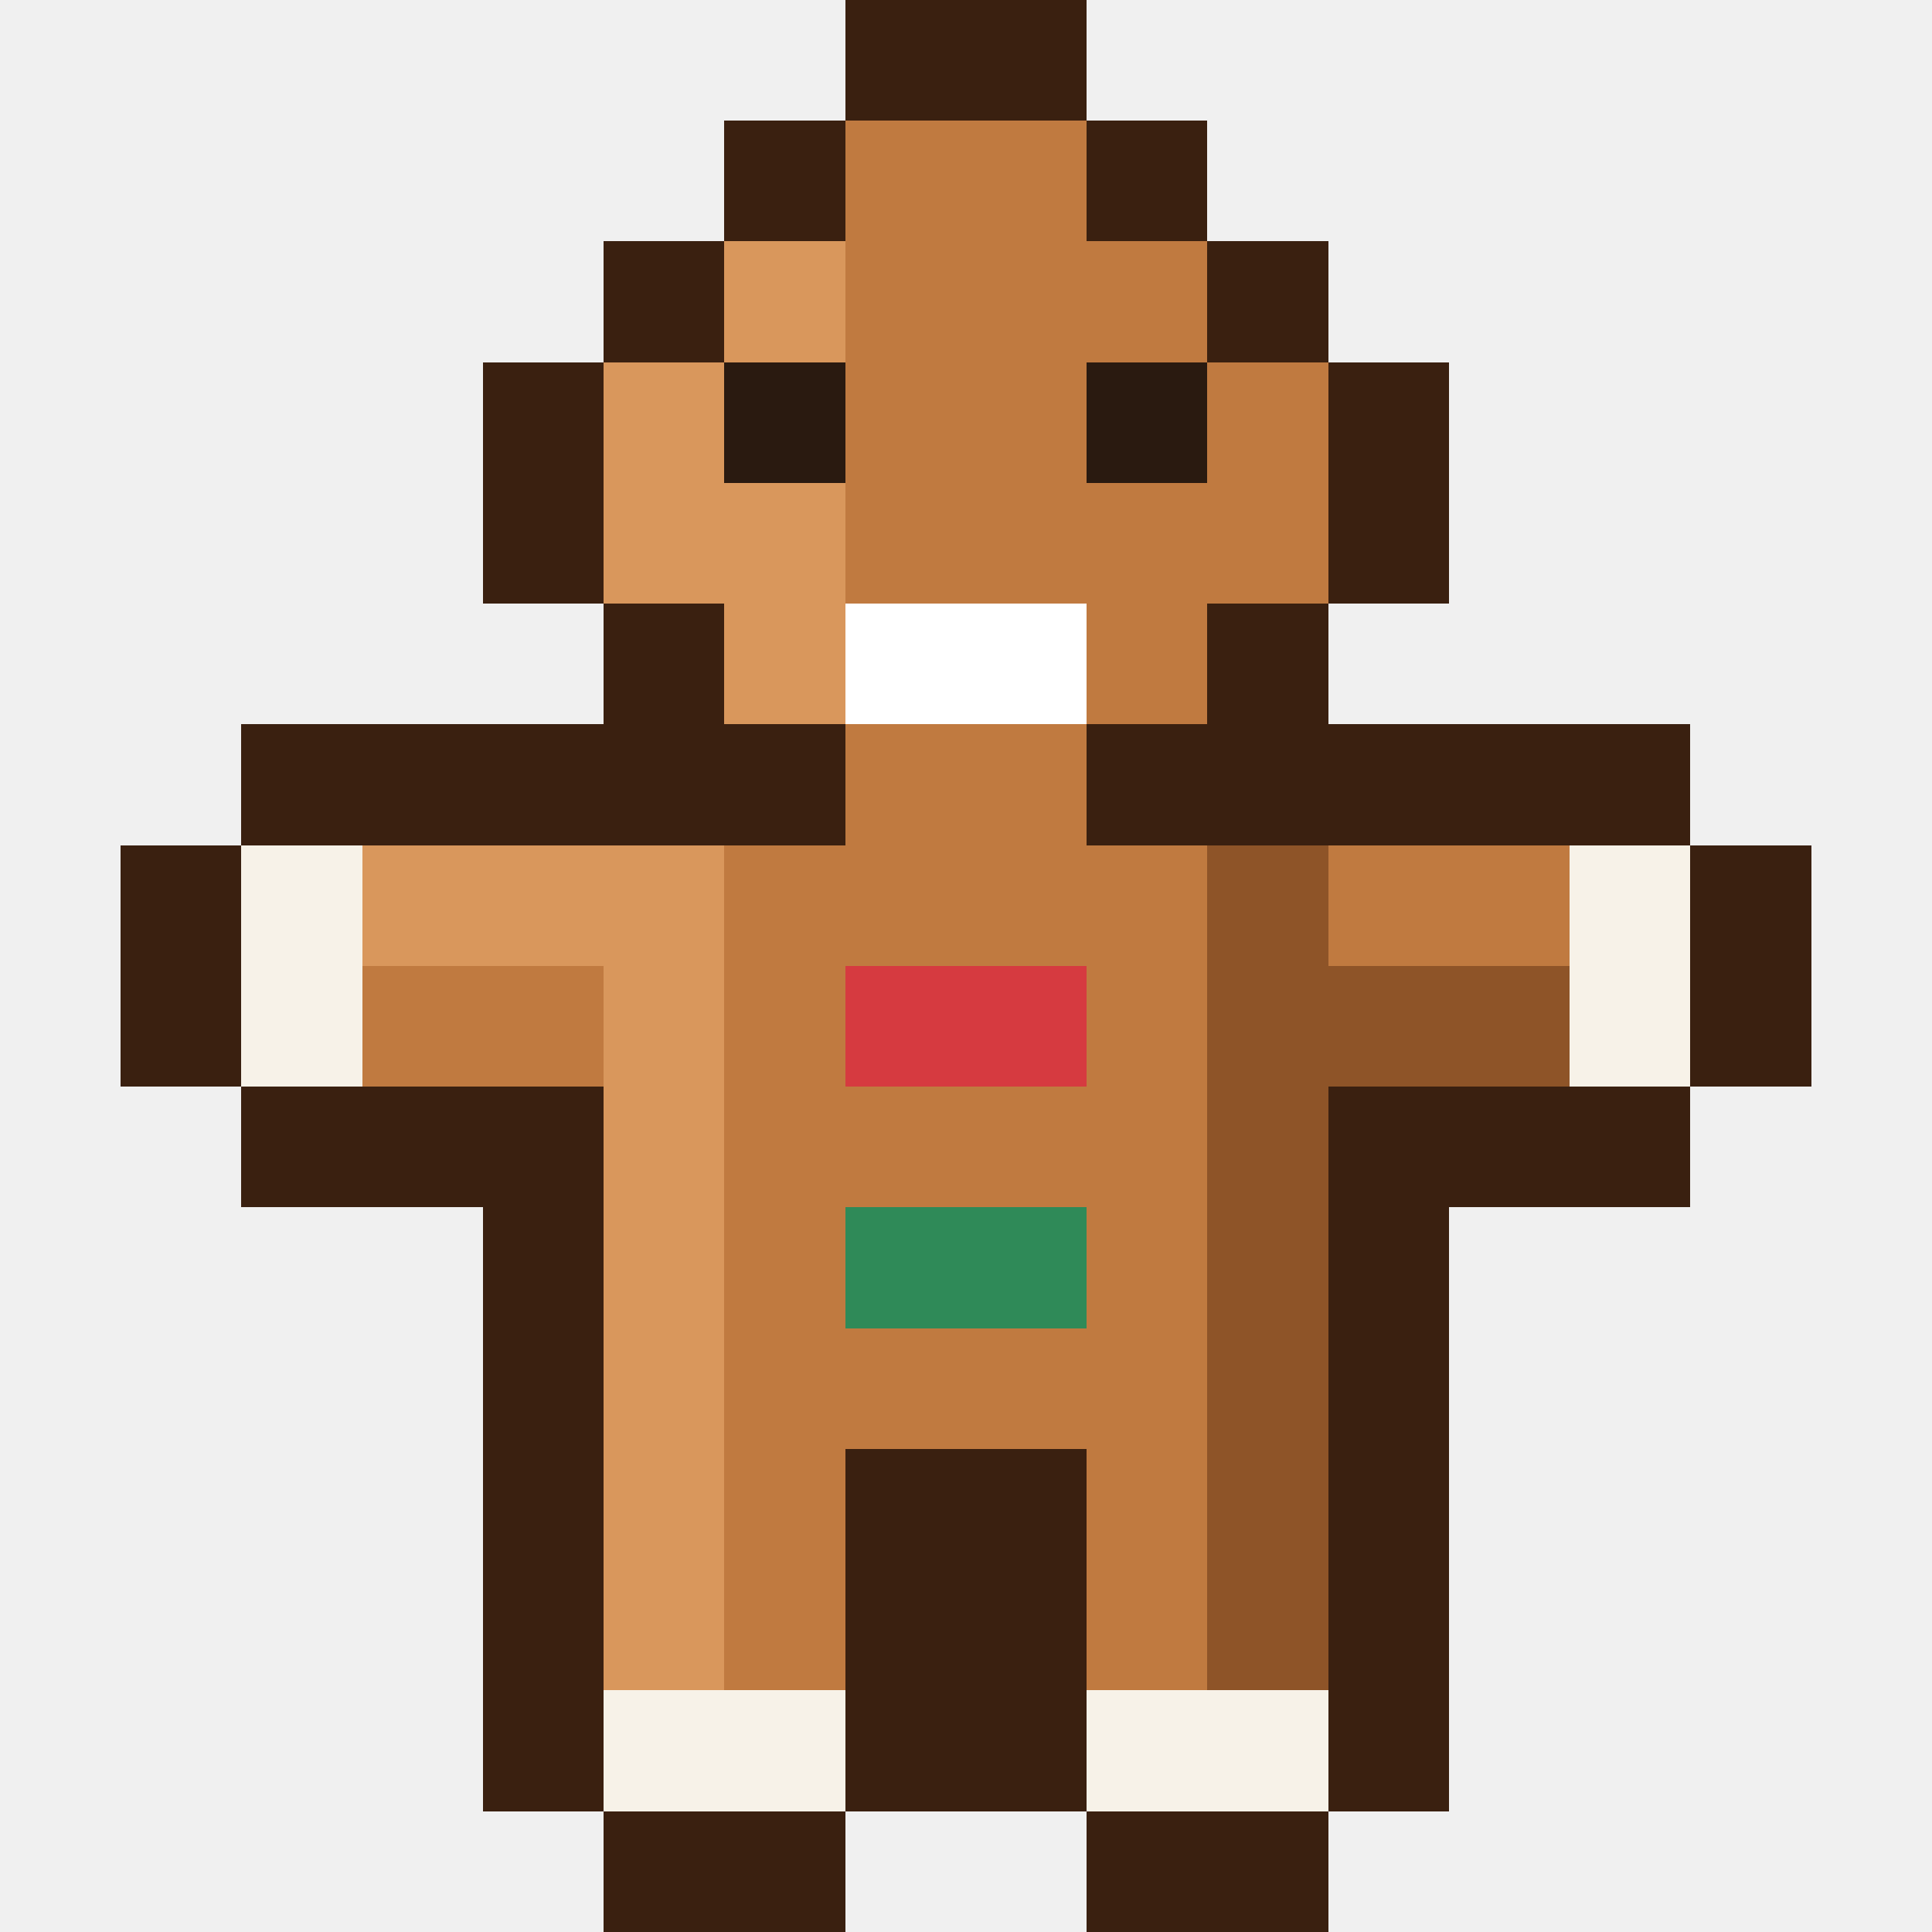
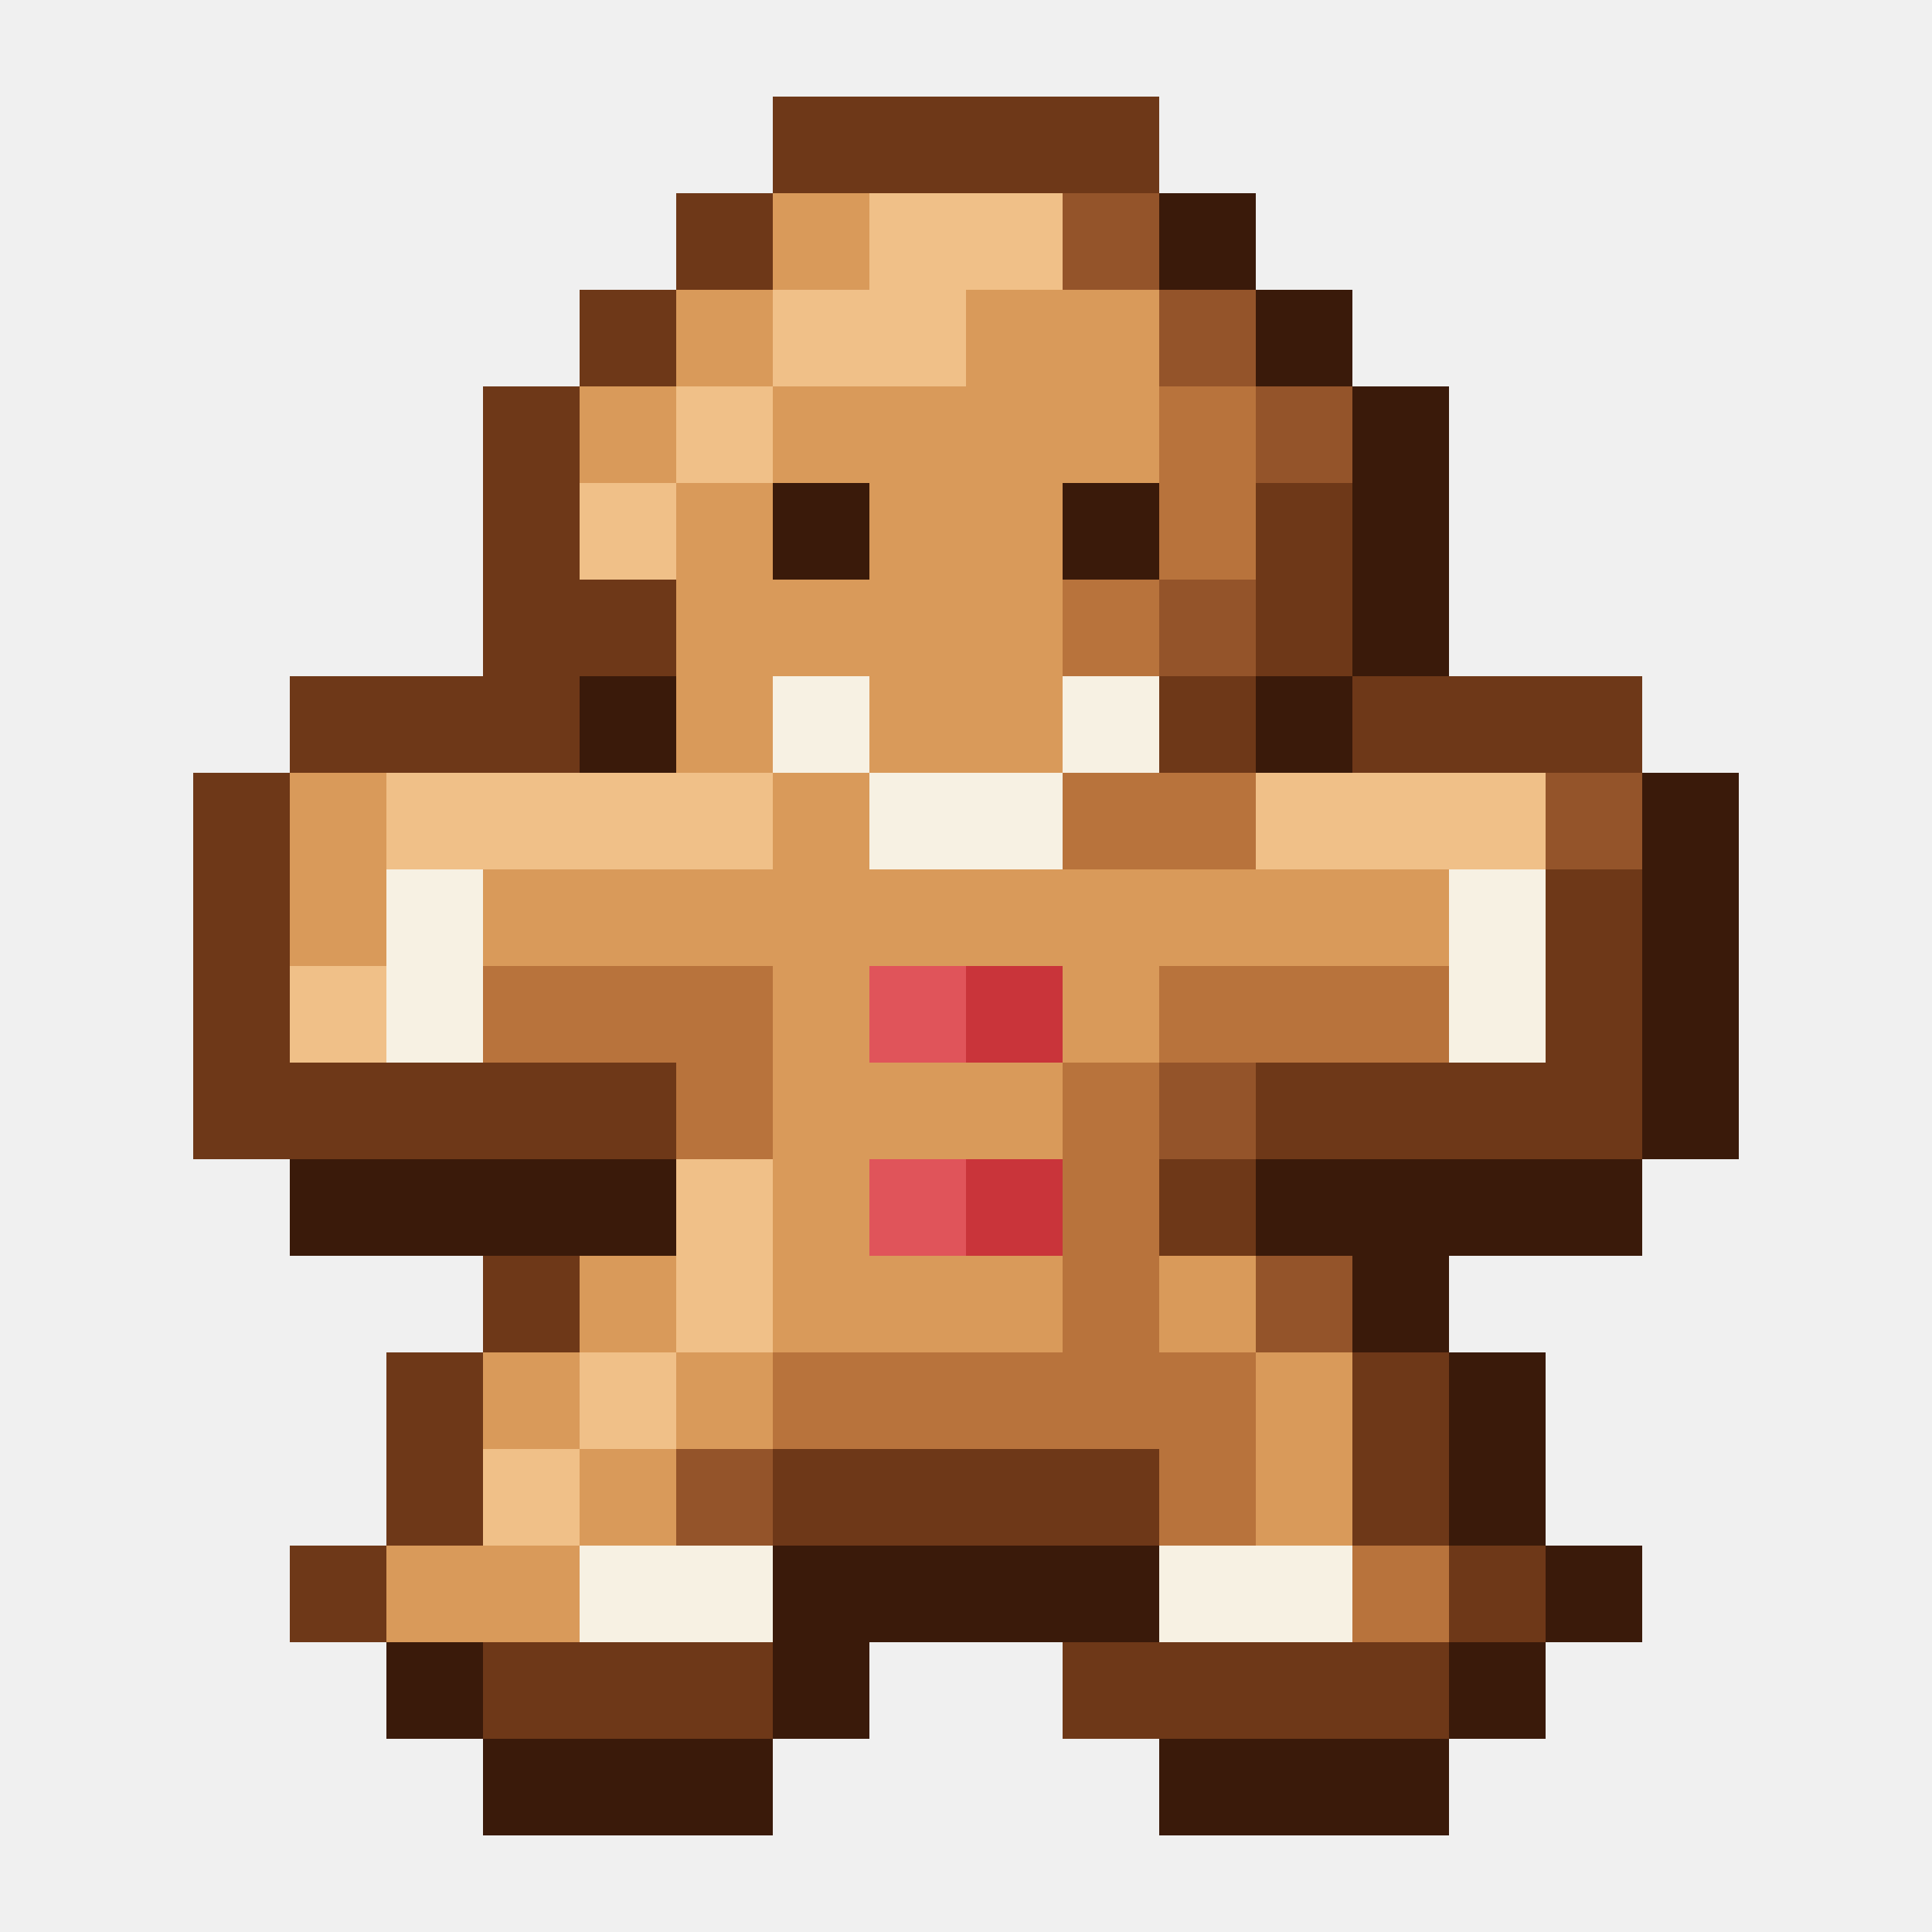
- <svg xmlns="http://www.w3.org/2000/svg" viewBox="0 0 16 16" width="128" height="128" shape-rendering="crispEdges">
-   <rect x="7" y="0" width="2" height="1" fill="#3a2010" />
-   <rect x="6" y="1" width="1" height="1" fill="#3a2010" />
-   <rect x="7" y="1" width="2" height="1" fill="#c07a40" />
-   <rect x="9" y="1" width="1" height="1" fill="#3a2010" />
-   <rect x="5" y="2" width="1" height="1" fill="#3a2010" />
-   <rect x="6" y="2" width="1" height="1" fill="#d9975c" />
-   <rect x="7" y="2" width="3" height="1" fill="#c07a40" />
-   <rect x="10" y="2" width="1" height="1" fill="#3a2010" />
-   <rect x="4" y="3" width="1" height="1" fill="#3a2010" />
-   <rect x="5" y="3" width="1" height="1" fill="#d9975c" />
-   <rect x="6" y="3" width="1" height="1" fill="#2a1a10" />
-   <rect x="7" y="3" width="2" height="1" fill="#c07a40" />
-   <rect x="9" y="3" width="1" height="1" fill="#2a1a10" />
-   <rect x="10" y="3" width="1" height="1" fill="#c07a40" />
-   <rect x="11" y="3" width="1" height="1" fill="#3a2010" />
-   <rect x="4" y="4" width="1" height="1" fill="#3a2010" />
-   <rect x="5" y="4" width="2" height="1" fill="#d9975c" />
-   <rect x="7" y="4" width="4" height="1" fill="#c07a40" />
-   <rect x="11" y="4" width="1" height="1" fill="#3a2010" />
-   <rect x="5" y="5" width="1" height="1" fill="#3a2010" />
-   <rect x="6" y="5" width="1" height="1" fill="#d9975c" />
-   <rect x="7" y="5" width="2" height="1" fill="#ffffff" />
-   <rect x="9" y="5" width="1" height="1" fill="#c07a40" />
-   <rect x="10" y="5" width="1" height="1" fill="#3a2010" />
-   <rect x="2" y="6" width="5" height="1" fill="#3a2010" />
-   <rect x="7" y="6" width="2" height="1" fill="#c07a40" />
-   <rect x="9" y="6" width="5" height="1" fill="#3a2010" />
-   <rect x="1" y="7" width="1" height="1" fill="#3a2010" />
-   <rect x="2" y="7" width="1" height="1" fill="#f7f2e8" />
-   <rect x="3" y="7" width="3" height="1" fill="#d9975c" />
-   <rect x="6" y="7" width="4" height="1" fill="#c07a40" />
-   <rect x="10" y="7" width="1" height="1" fill="#8e5428" />
-   <rect x="11" y="7" width="2" height="1" fill="#c07a40" />
-   <rect x="13" y="7" width="1" height="1" fill="#f7f2e8" />
-   <rect x="14" y="7" width="1" height="1" fill="#3a2010" />
-   <rect x="1" y="8" width="1" height="1" fill="#3a2010" />
-   <rect x="2" y="8" width="1" height="1" fill="#f7f2e8" />
-   <rect x="3" y="8" width="2" height="1" fill="#c07a40" />
-   <rect x="5" y="8" width="1" height="1" fill="#d9975c" />
-   <rect x="6" y="8" width="1" height="1" fill="#c07a40" />
-   <rect x="7" y="8" width="2" height="1" fill="#d63a40" />
-   <rect x="9" y="8" width="1" height="1" fill="#c07a40" />
-   <rect x="10" y="8" width="3" height="1" fill="#8e5428" />
-   <rect x="13" y="8" width="1" height="1" fill="#f7f2e8" />
-   <rect x="14" y="8" width="1" height="1" fill="#3a2010" />
-   <rect x="2" y="9" width="3" height="1" fill="#3a2010" />
-   <rect x="5" y="9" width="1" height="1" fill="#d9975c" />
-   <rect x="6" y="9" width="4" height="1" fill="#c07a40" />
-   <rect x="10" y="9" width="1" height="1" fill="#8e5428" />
-   <rect x="11" y="9" width="3" height="1" fill="#3a2010" />
-   <rect x="4" y="10" width="1" height="1" fill="#3a2010" />
-   <rect x="5" y="10" width="1" height="1" fill="#d9975c" />
-   <rect x="6" y="10" width="1" height="1" fill="#c07a40" />
-   <rect x="7" y="10" width="2" height="1" fill="#2f8a58" />
-   <rect x="9" y="10" width="1" height="1" fill="#c07a40" />
-   <rect x="10" y="10" width="1" height="1" fill="#8e5428" />
-   <rect x="11" y="10" width="1" height="1" fill="#3a2010" />
-   <rect x="4" y="11" width="1" height="1" fill="#3a2010" />
-   <rect x="5" y="11" width="1" height="1" fill="#d9975c" />
-   <rect x="6" y="11" width="4" height="1" fill="#c07a40" />
-   <rect x="10" y="11" width="1" height="1" fill="#8e5428" />
-   <rect x="11" y="11" width="1" height="1" fill="#3a2010" />
-   <rect x="4" y="12" width="1" height="1" fill="#3a2010" />
-   <rect x="5" y="12" width="1" height="1" fill="#d9975c" />
-   <rect x="6" y="12" width="1" height="1" fill="#c07a40" />
-   <rect x="7" y="12" width="2" height="1" fill="#3a2010" />
-   <rect x="9" y="12" width="1" height="1" fill="#c07a40" />
-   <rect x="10" y="12" width="1" height="1" fill="#8e5428" />
-   <rect x="11" y="12" width="1" height="1" fill="#3a2010" />
-   <rect x="4" y="13" width="1" height="1" fill="#3a2010" />
-   <rect x="5" y="13" width="1" height="1" fill="#d9975c" />
-   <rect x="6" y="13" width="1" height="1" fill="#c07a40" />
-   <rect x="7" y="13" width="2" height="1" fill="#3a2010" />
-   <rect x="9" y="13" width="1" height="1" fill="#c07a40" />
-   <rect x="10" y="13" width="1" height="1" fill="#8e5428" />
-   <rect x="11" y="13" width="1" height="1" fill="#3a2010" />
-   <rect x="4" y="14" width="1" height="1" fill="#3a2010" />
-   <rect x="5" y="14" width="2" height="1" fill="#f7f2e8" />
-   <rect x="7" y="14" width="2" height="1" fill="#3a2010" />
-   <rect x="9" y="14" width="2" height="1" fill="#f7f2e8" />
-   <rect x="11" y="14" width="1" height="1" fill="#3a2010" />
-   <rect x="5" y="15" width="2" height="1" fill="#3a2010" />
-   <rect x="9" y="15" width="2" height="1" fill="#3a2010" />
+ <svg xmlns="http://www.w3.org/2000/svg" viewBox="0 0 20 20" width="80" height="80" shape-rendering="crispEdges">
+   <rect x="8" y="1" width="4" height="1" fill="#6e3818" />
+   <rect x="7" y="2" width="1" height="1" fill="#6e3818" />
+   <rect x="8" y="2" width="1" height="1" fill="#d99a5a" />
+   <rect x="9" y="2" width="2" height="1" fill="#f0c088" />
+   <rect x="11" y="2" width="1" height="1" fill="#94542a" />
+   <rect x="12" y="2" width="1" height="1" fill="#3a1a0a" />
+   <rect x="6" y="3" width="1" height="1" fill="#6e3818" />
+   <rect x="7" y="3" width="1" height="1" fill="#d99a5a" />
+   <rect x="8" y="3" width="2" height="1" fill="#f0c088" />
+   <rect x="10" y="3" width="2" height="1" fill="#d99a5a" />
+   <rect x="12" y="3" width="1" height="1" fill="#94542a" />
+   <rect x="13" y="3" width="1" height="1" fill="#3a1a0a" />
+   <rect x="5" y="4" width="1" height="2" fill="#6e3818" />
+   <rect x="6" y="4" width="1" height="1" fill="#d99a5a" />
+   <rect x="7" y="4" width="1" height="1" fill="#f0c088" />
+   <rect x="8" y="4" width="4" height="1" fill="#d99a5a" />
+   <rect x="12" y="4" width="1" height="2" fill="#b8733c" />
+   <rect x="13" y="4" width="1" height="1" fill="#94542a" />
+   <rect x="14" y="4" width="1" height="3" fill="#3a1a0a" />
+   <rect x="6" y="5" width="1" height="1" fill="#f0c088" />
+   <rect x="7" y="5" width="1" height="1" fill="#d99a5a" />
+   <rect x="8" y="5" width="1" height="1" fill="#3a1a0a" />
+   <rect x="9" y="5" width="2" height="1" fill="#d99a5a" />
+   <rect x="11" y="5" width="1" height="1" fill="#3a1a0a" />
+   <rect x="13" y="5" width="1" height="2" fill="#6e3818" />
+   <rect x="5" y="6" width="2" height="1" fill="#6e3818" />
+   <rect x="7" y="6" width="4" height="1" fill="#d99a5a" />
+   <rect x="11" y="6" width="1" height="1" fill="#b8733c" />
+   <rect x="12" y="6" width="1" height="1" fill="#94542a" />
+   <rect x="3" y="7" width="3" height="1" fill="#6e3818" />
+   <rect x="6" y="7" width="1" height="1" fill="#3a1a0a" />
+   <rect x="7" y="7" width="1" height="1" fill="#d99a5a" />
+   <rect x="8" y="7" width="1" height="1" fill="#f7f1e3" />
+   <rect x="9" y="7" width="2" height="1" fill="#d99a5a" />
+   <rect x="11" y="7" width="1" height="1" fill="#f7f1e3" />
+   <rect x="12" y="7" width="1" height="1" fill="#6e3818" />
+   <rect x="13" y="7" width="1" height="1" fill="#3a1a0a" />
+   <rect x="14" y="7" width="3" height="1" fill="#6e3818" />
+   <rect x="2" y="8" width="1" height="3" fill="#6e3818" />
+   <rect x="3" y="8" width="1" height="2" fill="#d99a5a" />
+   <rect x="4" y="8" width="4" height="1" fill="#f0c088" />
+   <rect x="8" y="8" width="1" height="1" fill="#d99a5a" />
+   <rect x="9" y="8" width="2" height="1" fill="#f7f1e3" />
+   <rect x="11" y="8" width="2" height="1" fill="#b8733c" />
+   <rect x="13" y="8" width="3" height="1" fill="#f0c088" />
+   <rect x="16" y="8" width="1" height="1" fill="#94542a" />
+   <rect x="17" y="8" width="1" height="4" fill="#3a1a0a" />
+   <rect x="4" y="9" width="1" height="2" fill="#f7f1e3" />
+   <rect x="5" y="9" width="10" height="1" fill="#d99a5a" />
+   <rect x="15" y="9" width="1" height="2" fill="#f7f1e3" />
+   <rect x="16" y="9" width="1" height="2" fill="#6e3818" />
+   <rect x="3" y="10" width="1" height="1" fill="#f0c088" />
+   <rect x="5" y="10" width="3" height="1" fill="#b8733c" />
+   <rect x="8" y="10" width="1" height="1" fill="#d99a5a" />
+   <rect x="9" y="10" width="1" height="1" fill="#e0545a" />
+   <rect x="10" y="10" width="1" height="1" fill="#c9343a" />
+   <rect x="11" y="10" width="1" height="1" fill="#d99a5a" />
+   <rect x="12" y="10" width="3" height="1" fill="#b8733c" />
+   <rect x="2" y="11" width="5" height="1" fill="#6e3818" />
+   <rect x="7" y="11" width="1" height="1" fill="#b8733c" />
+   <rect x="8" y="11" width="3" height="1" fill="#d99a5a" />
+   <rect x="11" y="11" width="1" height="3" fill="#b8733c" />
+   <rect x="12" y="11" width="1" height="1" fill="#94542a" />
+   <rect x="13" y="11" width="4" height="1" fill="#6e3818" />
+   <rect x="3" y="12" width="4" height="1" fill="#3a1a0a" />
+   <rect x="7" y="12" width="1" height="2" fill="#f0c088" />
+   <rect x="8" y="12" width="1" height="1" fill="#d99a5a" />
+   <rect x="9" y="12" width="1" height="1" fill="#e0545a" />
+   <rect x="10" y="12" width="1" height="1" fill="#c9343a" />
+   <rect x="12" y="12" width="1" height="1" fill="#6e3818" />
+   <rect x="13" y="12" width="4" height="1" fill="#3a1a0a" />
+   <rect x="5" y="13" width="1" height="1" fill="#6e3818" />
+   <rect x="6" y="13" width="1" height="1" fill="#d99a5a" />
+   <rect x="8" y="13" width="3" height="1" fill="#d99a5a" />
+   <rect x="12" y="13" width="1" height="1" fill="#d99a5a" />
+   <rect x="13" y="13" width="1" height="1" fill="#94542a" />
+   <rect x="14" y="13" width="1" height="1" fill="#3a1a0a" />
+   <rect x="4" y="14" width="1" height="2" fill="#6e3818" />
+   <rect x="5" y="14" width="1" height="1" fill="#d99a5a" />
+   <rect x="6" y="14" width="1" height="1" fill="#f0c088" />
+   <rect x="7" y="14" width="1" height="1" fill="#d99a5a" />
+   <rect x="8" y="14" width="5" height="1" fill="#b8733c" />
+   <rect x="13" y="14" width="1" height="2" fill="#d99a5a" />
+   <rect x="14" y="14" width="1" height="2" fill="#6e3818" />
+   <rect x="15" y="14" width="1" height="2" fill="#3a1a0a" />
+   <rect x="5" y="15" width="1" height="1" fill="#f0c088" />
+   <rect x="6" y="15" width="1" height="1" fill="#d99a5a" />
+   <rect x="7" y="15" width="1" height="1" fill="#94542a" />
+   <rect x="8" y="15" width="4" height="1" fill="#6e3818" />
+   <rect x="12" y="15" width="1" height="1" fill="#b8733c" />
+   <rect x="3" y="16" width="1" height="1" fill="#6e3818" />
+   <rect x="4" y="16" width="2" height="1" fill="#d99a5a" />
+   <rect x="6" y="16" width="2" height="1" fill="#f7f1e3" />
+   <rect x="8" y="16" width="4" height="1" fill="#3a1a0a" />
+   <rect x="12" y="16" width="2" height="1" fill="#f7f1e3" />
+   <rect x="14" y="16" width="1" height="1" fill="#b8733c" />
+   <rect x="15" y="16" width="1" height="1" fill="#6e3818" />
+   <rect x="16" y="16" width="1" height="1" fill="#3a1a0a" />
+   <rect x="4" y="17" width="1" height="1" fill="#3a1a0a" />
+   <rect x="5" y="17" width="3" height="1" fill="#6e3818" />
+   <rect x="8" y="17" width="1" height="1" fill="#3a1a0a" />
+   <rect x="11" y="17" width="4" height="1" fill="#6e3818" />
+   <rect x="15" y="17" width="1" height="1" fill="#3a1a0a" />
+   <rect x="5" y="18" width="3" height="1" fill="#3a1a0a" />
+   <rect x="12" y="18" width="3" height="1" fill="#3a1a0a" />
</svg>
